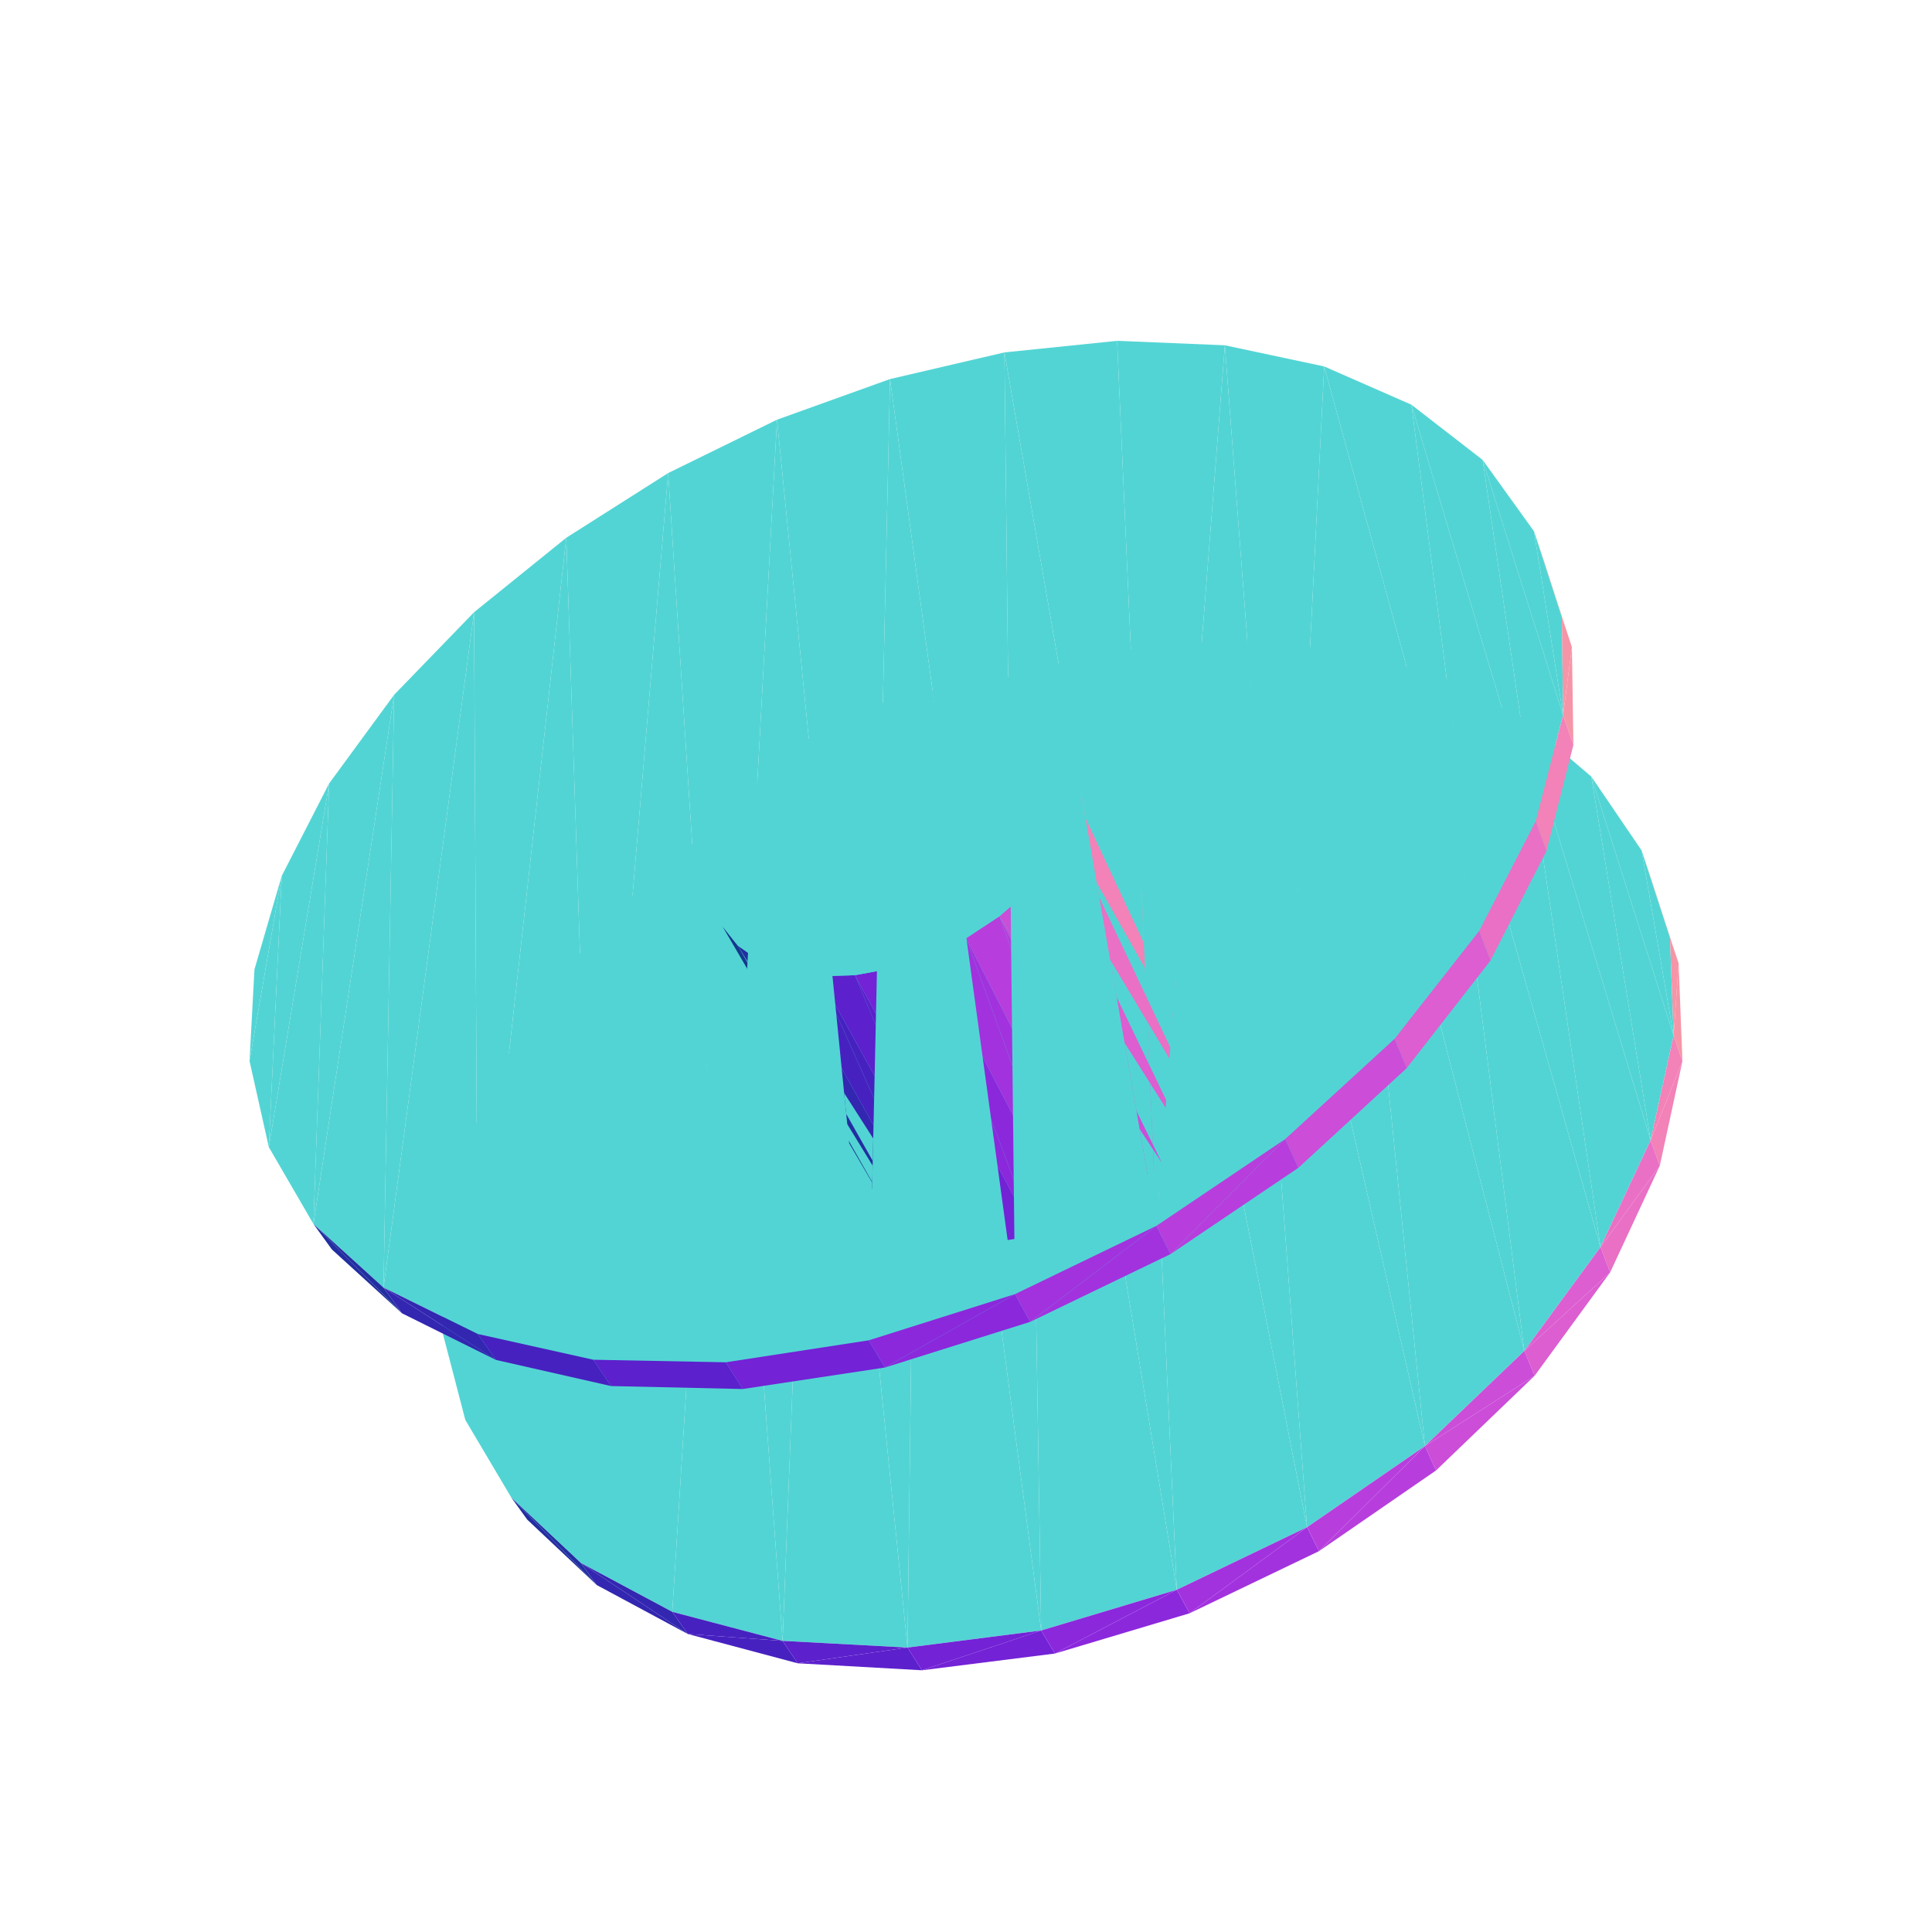
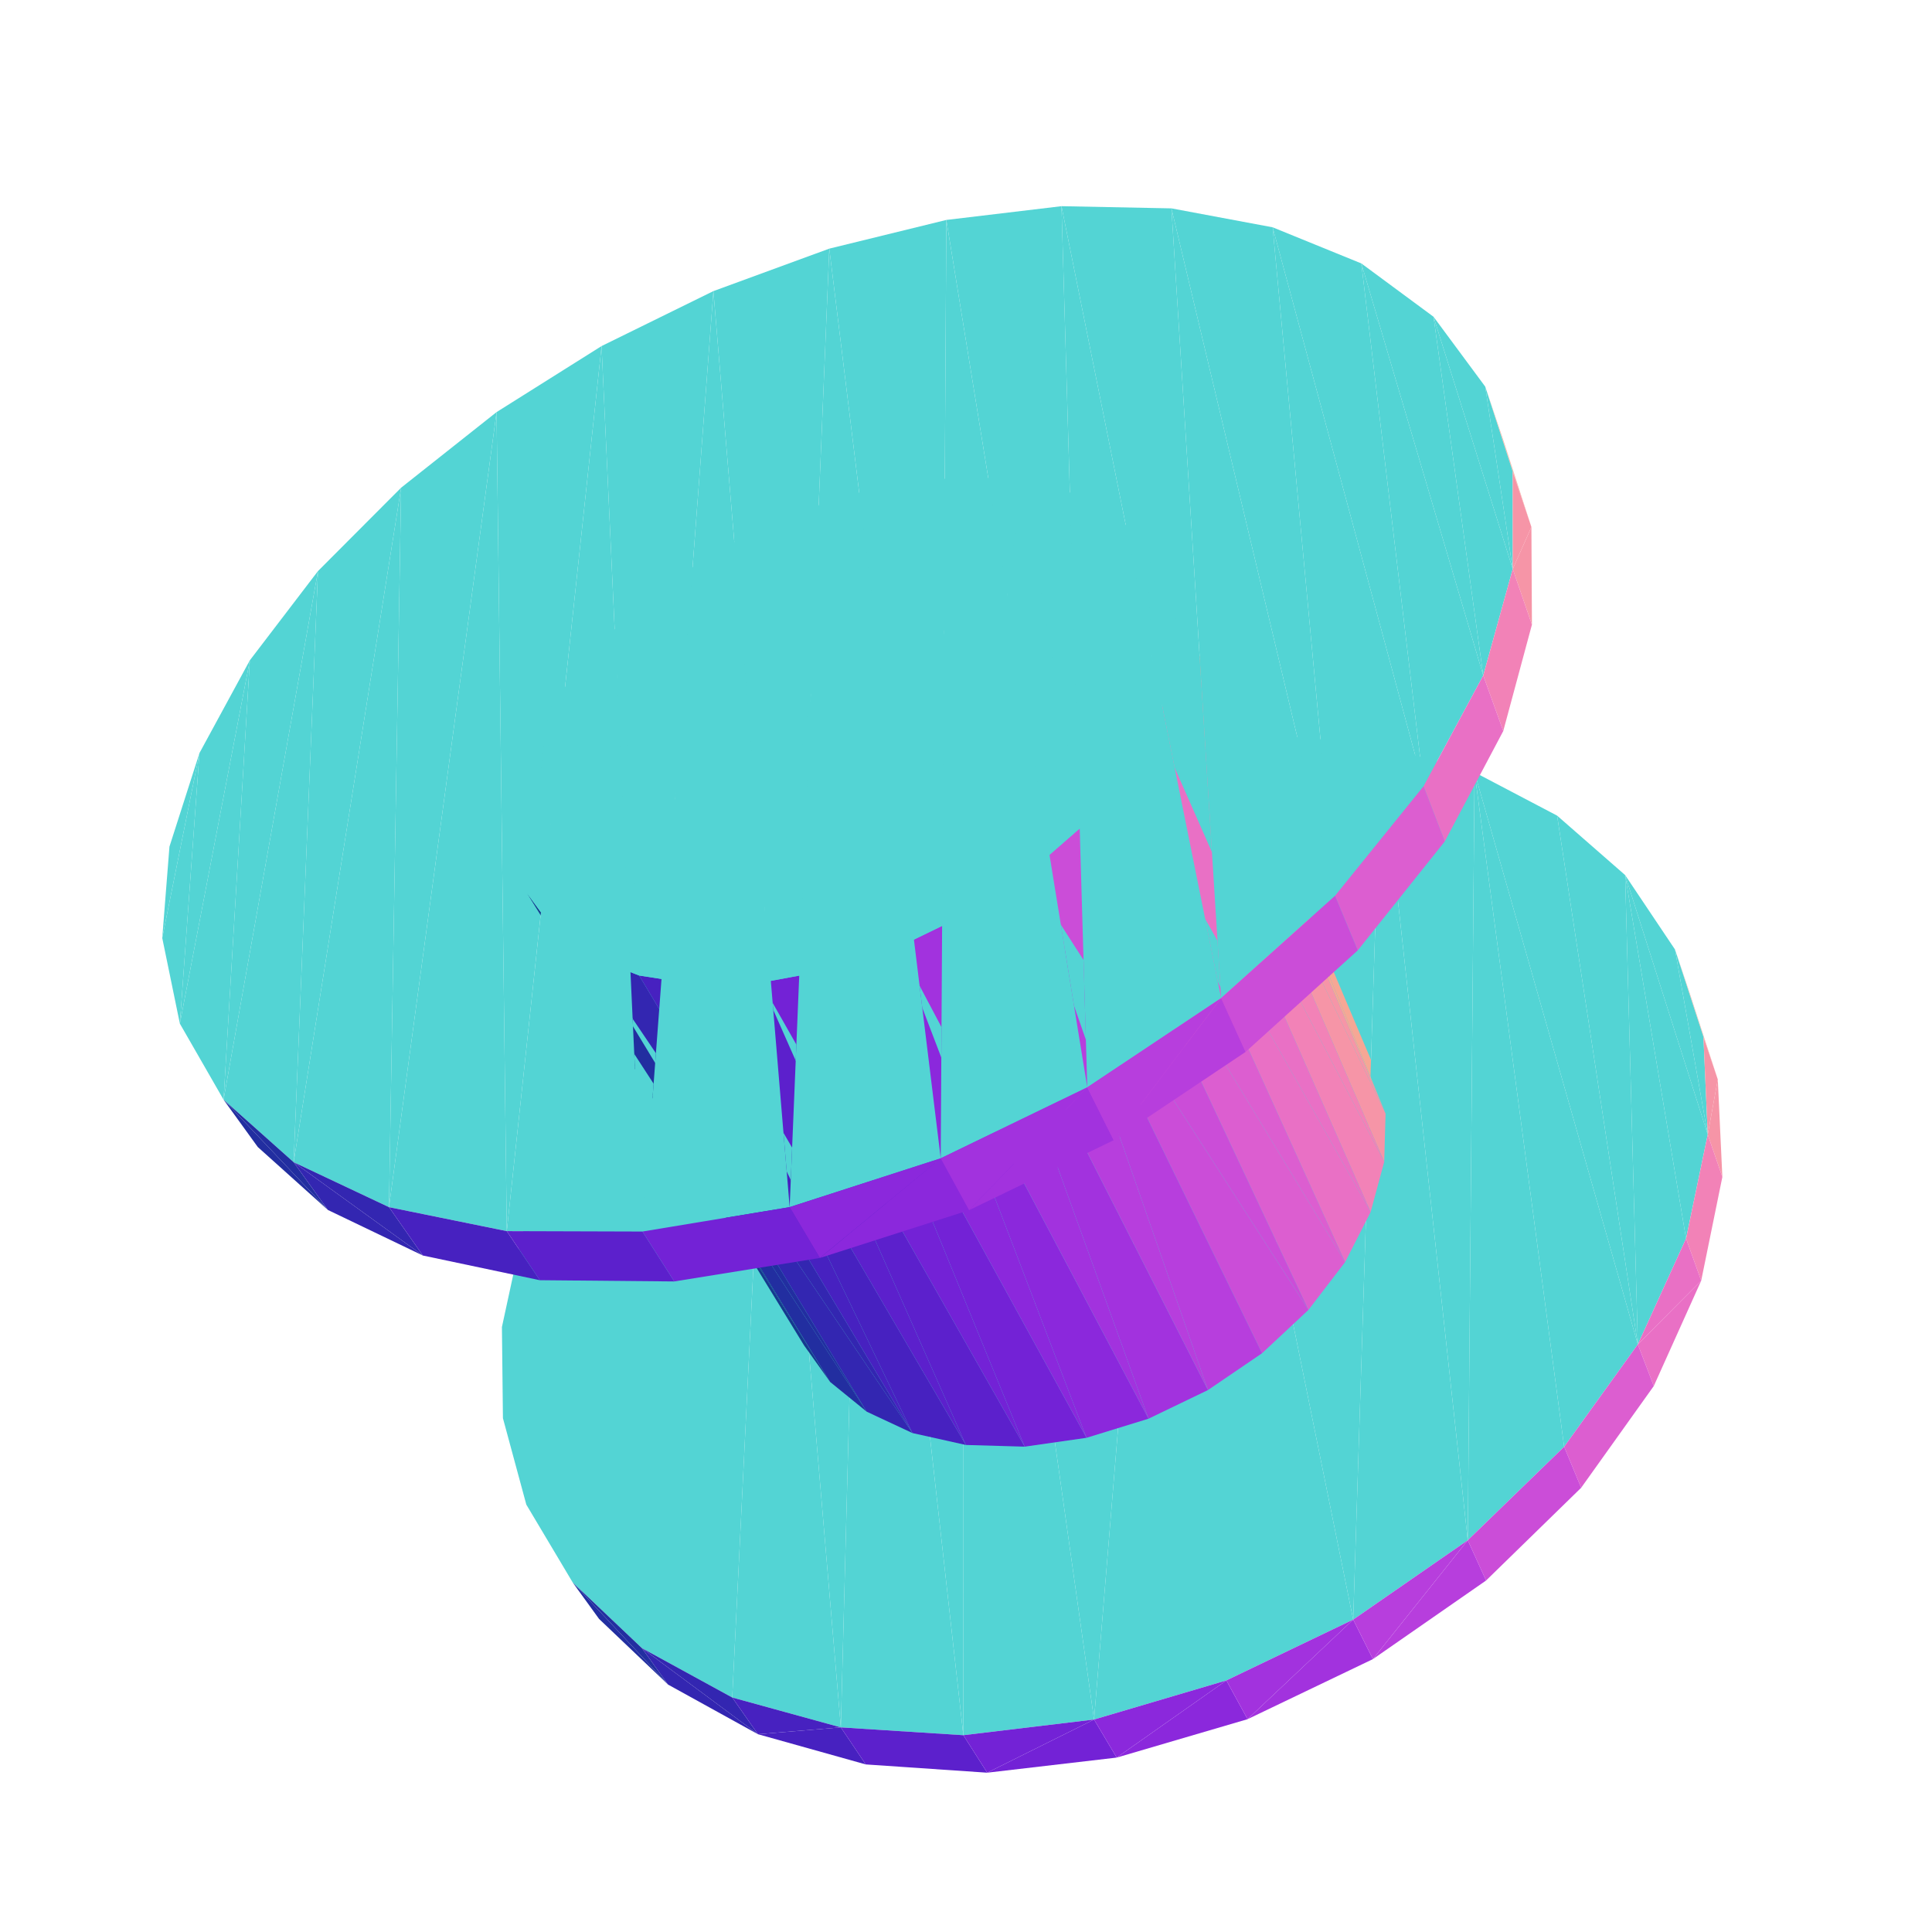
<svg xmlns="http://www.w3.org/2000/svg" viewBox="-250 -250 500 500" width="500" height="500">
-   <path d="M-119.102,23.779L-117.648,137.608L-104.039,1.266zM-104.039,1.266L-99.668,154.495L-85.159,-19.547zM-129.726,47.397L-129.581,117.467L-119.102,23.779zM-85.159,-19.547L-76.021,167.139L-63.105,-38.144zM-63.105,-38.144L-47.463,174.659L-38.533,-54.081zM-135.409,95.083L-129.726,47.397L-135.33,71.429zM-38.533,-54.081L-15.137,176.388L-12.111,-66.966zM-12.111,-66.966L19.454,171.969L15.47,-76.454zM-129.726,47.397L-135.409,95.083L-129.581,117.467zM15.47,-76.454L54.547,161.433L43.494,-82.244zM43.494,-82.244L88.259,145.238L71.199,-84.077zM-119.102,23.779L-129.581,117.467L-117.648,137.608zM71.199,-84.077L118.767,124.241L97.774,-81.75zM-104.039,1.266L-117.648,137.608L-99.668,154.495zM97.774,-81.75L144.488,99.622L122.353,-75.131zM122.353,-75.131L164.211,72.76L144.021,-64.188zM-85.159,-19.547L-99.668,154.495L-76.021,167.139zM144.021,-64.188L177.184,45.095L161.832,-49.023z" style="fill:rgb(83,212,212)" />
-   <path d="M174.844,-29.907L184.427,-0.684L177.079,-23.28z" style="fill:rgb(246,167,149)" />
-   <path d="M161.832,-49.023L183.128,18L174.844,-29.907zM-63.105,-38.144L-76.021,167.139L-47.463,174.659zM-164.82,-47.241L-168.88,66.765L-148.004,-70.184zM-148.004,-70.184L-150.749,83.22L-127.316,-91.553z" style="fill:rgb(83,212,212)" />
-   <path d="M-20.443,62.645L-63.095,-10.366L-24.484,57.423z" style="fill:rgb(21,57,142)" />
-   <path d="M-177.085,-23.319L-180.428,46.878L-164.82,-47.241zM-127.316,-91.553L-126.357,95.231L-103.444,-110.833z" style="fill:rgb(83,212,212)" />
-   <path d="M28.994,-55.193L63.036,22.228L61.749,15.655zM184.427,-0.684L174.844,-29.907L182.186,-7.326z" style="fill:rgb(246,167,149)" />
-   <path d="M-185.42,24.59L-177.085,-23.319L-184.148,0.891zM-103.444,-110.833L-96.438,101.901L-77.077,-127.576z" style="fill:rgb(83,212,212)" />
-   <path d="M-14.88,66.803L-59.052,-5.268L-20.443,62.645zM-95.583,160.195L-117.648,137.608L-113.542,143.285z" style="fill:rgb(34,46,160)" />
-   <path d="M-38.533,-54.081L-47.463,174.659L-15.137,176.388zM-77.077,-127.576L-62.174,102.56L-48.912,-141.384z" style="fill:rgb(83,212,212)" />
-   <path d="M63.036,22.228L29.395,-41.541L62.548,29.33z" style="fill:rgb(246,149,167)" />
-   <path d="M174.844,-29.907L183.128,18L182.186,-7.326z" style="fill:rgb(83,212,212)" />
-   <path d="M-7.987,69.708L-53.365,-1.287L-14.88,66.803z" style="fill:rgb(51,38,177)" />
-   <path d="M62.548,29.33L26.76,-34.094L60.273,36.684z" style="fill:rgb(242,130,183)" />
-   <path d="M-117.648,137.608L-95.583,160.195L-99.668,154.495z" style="fill:rgb(34,46,160)" />
-   <path d="M-48.912,-141.384L-25.16,96.872L-19.66,-151.899zM-12.111,-66.966L-15.137,176.388L19.454,171.969z" style="fill:rgb(83,212,212)" />
-   <path d="M183.128,18L184.427,-0.684L182.186,-7.326z" style="fill:rgb(246,149,167)" />
-   <path d="M161.832,-49.023L177.184,45.095L183.128,18z" style="fill:rgb(83,212,212)" />
-   <path d="M-37.911,2.644L-7.987,69.708L-0.024,71.22z" style="fill:rgb(71,33,192)" />
-   <path d="M-177.085,-23.319L-185.42,24.59L-180.428,46.878z" style="fill:rgb(83,212,212)" />
-   <path d="M60.273,36.684L22.308,-26.627L56.273,43.992z" style="fill:rgb(233,112,197)" />
-   <path d="M-50.821,-50.87L-53.365,-1.287L-43.644,-56.916zM-61.453,-37.192L-63.095,-10.366L-56.832,-44.22z" style="fill:rgb(83,212,212)" />
-   <path d="M184.427,-0.684L183.128,18L185.413,24.629z" style="fill:rgb(246,149,167)" />
-   <path d="M-63.095,-10.366L-20.443,62.645L-59.052,-5.268z" style="fill:rgb(21,57,142)" />
-   <path d="M-56.832,-44.22L-53.365,-1.287L-50.821,-50.87zM-19.66,-151.899L12.685,84.918L9.939,-158.798z" style="fill:rgb(83,212,212)" />
-   <path d="M-28.737,2.383L-0.024,71.22L8.696,71.256z" style="fill:rgb(92,32,204)" />
-   <path d="M-43.644,-56.916L-37.911,2.644L-35.558,-62.154zM15.47,-76.454L19.454,171.969L54.547,161.433zM144.021,-64.188L164.211,72.76L177.184,45.095zM-64.499,-30.033L-63.095,-10.366L-61.453,-37.192z" style="fill:rgb(83,212,212)" />
-   <path d="M56.273,43.992L16.197,-19.453L50.692,50.949z" style="fill:rgb(220,94,208)" />
-   <path d="M-35.558,-62.154L-28.737,2.383L-26.843,-66.405z" style="fill:rgb(83,212,212)" />
-   <path d="M63.036,22.228L28.994,-55.193L30.137,-48.666z" style="fill:rgb(246,167,149)" />
-   <path d="M-65.372,-16.359L-64.499,-30.033L-65.833,-23.001zM-26.843,-66.405L-19.084,0.605L-17.8,-69.523z" style="fill:rgb(83,212,212)" />
-   <path d="M-19.084,0.605L8.696,71.256L17.816,69.795z" style="fill:rgb(115,34,214)" />
-   <path d="M50.692,50.949L8.666,-12.878L43.747,57.259z" style="fill:rgb(203,77,216)" />
-   <path d="M-17.8,-69.523L-19.084,0.605L-8.738,-71.395zM122.353,-75.131L144.488,99.622L164.211,72.76z" style="fill:rgb(83,212,212)" />
-   <path d="M-72.003,172.878L-99.668,154.495L-95.583,160.195z" style="fill:rgb(51,38,177)" />
-   <path d="M43.494,-82.244L54.547,161.433L88.259,145.238z" style="fill:rgb(83,212,212)" />
-   <path d="M8.666,-12.878L35.722,62.649L43.747,57.259z" style="fill:rgb(183,62,221)" />
-   <path d="M-9.358,-2.629L17.816,69.795L26.954,66.887z" style="fill:rgb(139,40,220)" />
-   <path d="M0.026,-7.188L26.954,66.887L35.722,62.649z" style="fill:rgb(162,50,222)" />
-   <path d="M-59.052,-5.268L-14.88,66.803L-53.365,-1.287z" style="fill:rgb(34,46,160)" />
-   <path d="M29.395,-41.541L63.036,22.228L30.137,-48.666z" style="fill:rgb(246,149,167)" />
-   <path d="M9.939,-158.798L49.288,67.236L39.103,-161.794zM-64.499,-30.033L-65.372,-16.359L-63.095,-10.366zM97.774,-81.75L118.767,124.241L144.488,99.622zM-8.738,-71.395L0.026,-7.188L0.024,-71.945zM71.199,-84.077L88.259,145.238L118.767,124.241zM-164.82,-47.241L-180.428,46.878L-168.88,66.765zM-56.832,-44.22L-63.095,-10.366L-59.052,-5.268zM0.024,-71.945L0.026,-7.188L8.175,-71.136z" style="fill:rgb(83,212,212)" />
-   <path d="M-53.365,-1.287L-7.987,69.708L-46.23,1.395z" style="fill:rgb(51,38,177)" />
-   <path d="M26.76,-34.094L62.548,29.33L29.395,-41.541z" style="fill:rgb(242,130,183)" />
-   <path d="M8.175,-71.136L16.197,-19.453L15.411,-68.978zM-56.832,-44.22L-59.052,-5.268L-53.365,-1.287z" style="fill:rgb(83,212,212)" />
-   <path d="M-99.668,154.495L-72.003,172.878L-76.021,167.139z" style="fill:rgb(51,38,177)" />
-   <path d="M177.184,45.095L185.413,24.629L183.128,18z" style="fill:rgb(242,130,183)" />
-   <path d="M-43.644,-56.916L-53.365,-1.287L-46.23,1.395zM39.103,-161.794L49.288,67.236L66.991,-160.643z" style="fill:rgb(83,212,212)" />
-   <path d="M-7.987,69.708L-37.911,2.644L-46.23,1.395z" style="fill:rgb(71,33,192)" />
-   <path d="M15.411,-68.978L16.197,-19.453L21.453,-65.524z" style="fill:rgb(83,212,212)" />
-   <path d="M22.308,-26.627L60.273,36.684L26.76,-34.094z" style="fill:rgb(233,112,197)" />
-   <path d="M21.453,-65.524L26.76,-34.094L26.049,-60.878z" style="fill:rgb(83,212,212)" />
-   <path d="M185.413,24.629L177.184,45.095L179.557,51.682z" style="fill:rgb(242,130,183)" />
-   <path d="M-43.644,-56.916L-46.23,1.395L-37.911,2.644zM-148.004,-70.184L-168.88,66.765L-150.749,83.22z" style="fill:rgb(83,212,212)" />
-   <path d="M-0.024,71.22L-28.737,2.383L-37.911,2.644z" style="fill:rgb(92,32,204)" />
-   <path d="M-35.558,-62.154L-37.911,2.644L-28.737,2.383z" style="fill:rgb(83,212,212)" />
-   <path d="M16.197,-19.453L56.273,43.992L22.308,-26.627z" style="fill:rgb(220,94,208)" />
-   <path d="M26.049,-60.878L26.76,-34.094L28.994,-55.193z" style="fill:rgb(83,212,212)" />
-   <path d="M8.696,71.256L-19.084,0.605L-28.737,2.383z" style="fill:rgb(115,34,214)" />
-   <path d="M-26.843,-66.405L-28.737,2.383L-19.084,0.605zM28.994,-55.193L29.395,-41.541L30.137,-48.666zM66.991,-160.643L82.621,44.784L92.703,-155.163z" style="fill:rgb(83,212,212)" />
-   <path d="M8.666,-12.878L50.692,50.949L16.197,-19.453z" style="fill:rgb(203,77,216)" />
-   <path d="M17.816,69.795L-9.358,-2.629L-19.084,0.605z" style="fill:rgb(139,40,220)" />
-   <path d="M-72.003,172.878L-47.463,174.659L-76.021,167.139z" style="fill:rgb(71,33,192)" />
-   <path d="M-8.738,-71.395L-19.084,0.605L-9.358,-2.629z" style="fill:rgb(83,212,212)" />
-   <path d="M35.722,62.649L8.666,-12.878L0.026,-7.188z" style="fill:rgb(183,62,221)" />
-   <path d="M26.954,66.887L0.026,-7.188L-9.358,-2.629z" style="fill:rgb(162,50,222)" />
-   <path d="M-8.738,-71.395L-9.358,-2.629L0.026,-7.188zM21.453,-65.524L22.308,-26.627L26.76,-34.094zM92.703,-155.163L132.801,-9.072L115.276,-145.263zM28.994,-55.193L26.76,-34.094L29.395,-41.541zM8.175,-71.136L8.666,-12.878L16.197,-19.453zM8.175,-71.136L0.026,-7.188L8.666,-12.878z" style="fill:rgb(83,212,212)" />
-   <path d="M-47.463,174.659L-72.003,172.878L-43.56,180.457z" style="fill:rgb(71,33,192)" />
-   <path d="M21.453,-65.524L16.197,-19.453L22.308,-26.627z" style="fill:rgb(83,212,212)" />
-   <path d="M164.211,72.76L179.557,51.682L177.184,45.095z" style="fill:rgb(233,112,197)" />
-   <path d="M-127.316,-91.553L-150.749,83.22L-126.357,95.231z" style="fill:rgb(83,212,212)" />
-   <path d="M179.557,51.682L164.211,72.76L166.712,79.277z" style="fill:rgb(233,112,197)" />
-   <path d="M115.276,-145.263L147.445,-37.477L133.709,-130.976z" style="fill:rgb(83,212,212)" />
-   <path d="M146.998,-112.506L156.809,-82.542L149.589,-104.821z" style="fill:rgb(246,167,149)" />
-   <path d="M-43.56,180.457L-15.137,176.388L-47.463,174.659z" style="fill:rgb(92,32,204)" />
-   <path d="M133.709,-130.976L154.527,-64.946L146.998,-112.506zM-103.444,-110.833L-126.357,95.231L-96.438,101.901z" style="fill:rgb(83,212,212)" />
-   <path d="M-15.137,176.388L-43.56,180.457L-11.394,182.263z" style="fill:rgb(92,32,204)" />
-   <path d="M144.488,99.622L166.712,79.277L164.211,72.76z" style="fill:rgb(220,94,208)" />
-   <path d="M156.809,-82.542L146.998,-112.506L154.201,-90.271z" style="fill:rgb(246,167,149)" />
-   <path d="M166.712,79.277L144.488,99.622L147.159,106.046z" style="fill:rgb(220,94,208)" />
-   <path d="M-145.984,89.87L-168.88,66.765L-164.108,73.364z" style="fill:rgb(34,46,160)" />
-   <path d="M-11.394,182.263L19.454,171.969L-15.137,176.388z" style="fill:rgb(115,34,214)" />
-   <path d="M-77.077,-127.576L-96.438,101.901L-62.174,102.56z" style="fill:rgb(83,212,212)" />
-   <path d="M19.454,171.969L-11.394,182.263L23.001,177.938z" style="fill:rgb(115,34,214)" />
-   <path d="M118.767,124.241L147.159,106.046L144.488,99.622z" style="fill:rgb(203,77,216)" />
-   <path d="M146.998,-112.506L154.527,-64.946L154.201,-90.271z" style="fill:rgb(83,212,212)" />
-   <path d="M147.159,106.046L118.767,124.241L121.64,130.556z" style="fill:rgb(203,77,216)" />
-   <path d="M54.547,161.433L23.001,177.938L57.873,167.513z" style="fill:rgb(139,40,220)" />
-   <path d="M118.767,124.241L91.354,151.435L121.64,130.556z" style="fill:rgb(183,62,221)" />
-   <path d="M23.001,177.938L54.547,161.433L19.454,171.969z" style="fill:rgb(139,40,220)" />
-   <path d="M-168.88,66.765L-145.984,89.87L-150.749,83.22z" style="fill:rgb(34,46,160)" />
-   <path d="M154.527,-64.946L156.809,-82.542L154.201,-90.271z" style="fill:rgb(246,149,167)" />
-   <path d="M-48.912,-141.384L-62.174,102.56L-25.16,96.872z" style="fill:rgb(83,212,212)" />
-   <path d="M88.259,145.238L57.873,167.513L91.354,151.435z" style="fill:rgb(162,50,222)" />
-   <path d="M133.709,-130.976L147.445,-37.477L154.527,-64.946z" style="fill:rgb(83,212,212)" />
-   <path d="M91.354,151.435L118.767,124.241L88.259,145.238z" style="fill:rgb(183,62,221)" />
-   <path d="M57.873,167.513L88.259,145.238L54.547,161.433z" style="fill:rgb(162,50,222)" />
-   <path d="M156.809,-82.542L154.527,-64.946L157.197,-57.204z" style="fill:rgb(246,149,167)" />
-   <path d="M115.276,-145.263L132.801,-9.072L147.445,-37.477zM-19.66,-151.899L-25.16,96.872L12.685,84.918z" style="fill:rgb(83,212,212)" />
-   <path d="M-121.654,101.95L-150.749,83.22L-145.984,89.87z" style="fill:rgb(51,38,177)" />
-   <path d="M92.703,-155.163L110.911,18.854L132.801,-9.072zM9.939,-158.798L12.685,84.918L49.288,67.236zM66.991,-160.643L49.288,67.236L82.621,44.784zM92.703,-155.163L82.621,44.784L110.911,18.854z" style="fill:rgb(83,212,212)" />
-   <path d="M-150.749,83.22L-121.654,101.95L-126.357,95.231z" style="fill:rgb(51,38,177)" />
-   <path d="M147.445,-37.477L157.197,-57.204L154.527,-64.946zM157.197,-57.204L147.445,-37.477L150.226,-29.757z" style="fill:rgb(242,130,183)" />
-   <path d="M-121.654,101.95L-96.438,101.901L-126.357,95.231zM-96.438,101.901L-121.654,101.95L-91.856,108.709z" style="fill:rgb(71,33,192)" />
-   <path d="M132.801,-9.072L150.226,-29.757L147.445,-37.477zM150.226,-29.757L132.801,-9.072L135.741,-1.411z" style="fill:rgb(233,112,197)" />
-   <path d="M-91.856,108.709L-62.174,102.56L-96.438,101.901zM-62.174,102.56L-91.856,108.709L-57.767,109.476z" style="fill:rgb(92,32,204)" />
-   <path d="M110.911,18.854L135.741,-1.411L132.801,-9.072zM135.741,-1.411L110.911,18.854L114.058,26.424z" style="fill:rgb(220,94,208)" />
-   <path d="M-57.767,109.476L-25.16,96.872L-62.174,102.56zM-25.16,96.872L-57.767,109.476L-20.977,103.913z" style="fill:rgb(115,34,214)" />
-   <path d="M82.621,44.784L114.058,26.424L110.911,18.854zM114.058,26.424L82.621,44.784L86.011,52.236z" style="fill:rgb(203,77,216)" />
-   <path d="M12.685,84.918L-20.977,103.913L16.612,92.096z" style="fill:rgb(139,40,220)" />
-   <path d="M82.621,44.784L52.944,74.554L86.011,52.236z" style="fill:rgb(183,62,221)" />
-   <path d="M-20.977,103.913L12.685,84.918L-25.16,96.872z" style="fill:rgb(139,40,220)" />
-   <path d="M49.288,67.236L16.612,92.096L52.944,74.554z" style="fill:rgb(162,50,222)" />
-   <path d="M52.944,74.554L82.621,44.784L49.288,67.236z" style="fill:rgb(183,62,221)" />
-   <path d="M16.612,92.096L49.288,67.236L12.685,84.918z" style="fill:rgb(162,50,222)" />
+   <path d="M-104.79,46.013L-101.776,159.555L-90.257,23.664zM-90.257,23.664L-83.881,176.523L-71.93,3.049zM-71.93,3.049L-60.5,189.311L-50.439,-15.319zM-114.924,69.499L-113.79,139.388L-104.79,46.013zM-50.439,-15.319L-32.392,197.048L-26.426,-30.996zM-119.842,117.025L-114.924,69.499L-120.102,93.433zM-26.426,-30.996L-0.687,199.068L-0.553,-43.592zM-0.553,-43.592L33.143,195.01L26.5,-52.769zM26.5,-52.769L33.143,195.01L54.02,-58.229zM-114.924,69.499L-119.842,117.025L-113.79,139.388zM54.02,-58.229L100.206,169.152L81.256,-59.725zM-104.79,46.013L-113.79,139.388L-101.776,159.555zM81.256,-59.725L100.206,169.152L107.405,-57.065zM-90.257,23.664L-101.776,159.555L-83.881,176.523zM107.405,-57.065L129.854,148.613L131.614,-50.134zM131.614,-50.134L173.87,97.925L152.981,-38.916zM-71.93,3.049L-83.881,176.523L-60.5,189.311z" style="fill:rgb(83,212,212)" />
+   <path d="M183.484,-4.279L194.563,29.361L187.193,6.722z" style="fill:rgb(246,167,149)" />
+   <path d="M152.981,-38.916L173.87,97.925L170.578,-23.534zM170.578,-23.534L191.96,43.613L183.484,-4.279zM-50.439,-15.319L-60.5,189.311L-32.392,197.048z" style="fill:rgb(83,212,212)" />
+   <path d="M194.563,29.361L183.484,-4.279L190.848,18.349z" style="fill:rgb(246,167,149)" />
+   <path d="M-77.113,185.966L-101.776,159.555L-94.967,168.971z" style="fill:rgb(34,46,160)" />
+   <path d="M-26.426,-30.996L-32.392,197.048L-0.687,199.068zM183.484,-4.279L191.96,43.613L190.848,18.349z" style="fill:rgb(83,212,212)" />
+   <path d="M-101.776,159.555L-77.113,185.966L-83.881,176.523z" style="fill:rgb(34,46,160)" />
+   <path d="M191.96,43.613L194.563,29.361L190.848,18.349z" style="fill:rgb(246,149,167)" />
+   <path d="M-0.553,-43.592L-0.687,199.068L33.143,195.01zM170.578,-23.534L186.347,70.537L191.96,43.613z" style="fill:rgb(83,212,212)" />
+   <path d="M194.563,29.361L191.96,43.613L195.745,54.59z" style="fill:rgb(246,149,167)" />
+   <path d="M-35.156,107.654L-113.548,-18.738L-41.902,98.201z" style="fill:rgb(21,57,142)" />
+   <path d="M52.285,-99.615L108.583,38.213L105.861,26.764z" style="fill:rgb(246,167,149)" />
+   <path d="M-53.852,198.809L-83.881,176.523L-77.113,185.966z" style="fill:rgb(51,38,177)" />
+   <path d="M54.02,-58.229L33.143,195.01L67.382,184.894zM131.614,-50.134L154.797,124.421L173.87,97.925zM54.02,-58.229L67.382,184.894L100.206,169.152zM170.578,-23.534L173.87,97.925L186.347,70.537z" style="fill:rgb(83,212,212)" />
+   <path d="M-25.707,115.336L-106.887,-9.62L-35.156,107.654z" style="fill:rgb(34,46,160)" />
+   <path d="M107.405,-57.065L100.206,169.152L129.854,148.613z" style="fill:rgb(83,212,212)" />
+   <path d="M-83.881,176.523L-53.852,198.809L-60.5,189.311z" style="fill:rgb(51,38,177)" />
+   <path d="M131.614,-50.134L129.854,148.613L154.797,124.421z" style="fill:rgb(83,212,212)" />
+   <path d="M186.347,70.537L195.745,54.59L191.96,43.613zM195.745,54.59L186.347,70.537L190.271,81.433z" style="fill:rgb(242,130,183)" />
+   <path d="M108.583,38.213L53.606,-75.841L108.232,50.676z" style="fill:rgb(246,149,167)" />
+   <path d="M-13.858,120.871L-97.134,-2.427L-25.707,115.336z" style="fill:rgb(51,38,177)" />
+   <path d="M-53.852,198.809L-32.392,197.048L-60.5,189.311z" style="fill:rgb(71,33,192)" />
+   <path d="M108.232,50.676L49.043,-62.57L104.723,63.662z" style="fill:rgb(242,130,183)" />
+   <path d="M-32.392,197.048L-53.852,198.809L-25.941,206.632z" style="fill:rgb(71,33,192)" />
+   <path d="M-185.339,-79.116L-192.142,34.599L-167.707,-102.205zM-167.707,-102.205L-174.005,50.771L-146.187,-123.787zM-198.379,-55.115L-203.454,14.912L-185.339,-79.116zM-146.187,-123.787L-149.332,62.41L-121.488,-143.349z" style="fill:rgb(83,212,212)" />
+   <path d="M173.87,97.925L190.271,81.433L186.347,70.537z" style="fill:rgb(233,112,197)" />
+   <path d="M-69.676,4.772L-13.858,120.871L-0.041,123.956z" style="fill:rgb(71,33,192)" />
+   <path d="M190.271,81.433L173.87,97.925L178.003,108.695z" style="fill:rgb(233,112,197)" />
+   <path d="M-208.01,-7.25L-198.379,-55.115L-206.145,-30.894zM-121.488,-143.349L-118.843,68.616L-94.313,-160.441z" style="fill:rgb(83,212,212)" />
+   <path d="M104.723,63.662L41.057,-49.094L98.117,76.627z" style="fill:rgb(233,112,197)" />
+   <path d="M-76.31,-99.594L-84.581,2.467L-62.119,-108.66zM-99.827,-77.752L-97.134,-2.427L-89.021,-89.186z" style="fill:rgb(83,212,212)" />
+   <path d="M-113.548,-18.738L-35.156,107.654L-106.887,-9.62z" style="fill:rgb(21,57,142)" />
+   <path d="M-108.338,-65.647L-106.887,-9.62L-99.827,-77.752zM-89.021,-89.186L-84.581,2.467L-76.31,-99.594z" style="fill:rgb(83,212,212)" />
+   <path d="M-53.009,4.308L-0.041,123.956L15.19,124.393z" style="fill:rgb(92,32,204)" />
+   <path d="M-114.21,-53.261L-113.548,-18.738L-108.338,-65.647zM-94.313,-160.441L-83.732,68.722L-65.37,-174.664z" style="fill:rgb(83,212,212)" />
+   <path d="M-25.941,206.632L-0.687,199.068L-32.392,197.048zM-0.687,199.068L-25.941,206.632L5.494,208.771z" style="fill:rgb(92,32,204)" />
+   <path d="M98.117,76.627L29.908,-36.009L88.627,88.999z" style="fill:rgb(220,94,208)" />
+   <path d="M-62.119,-108.66L-53.009,4.308L-46.903,-116.109z" style="fill:rgb(83,212,212)" />
+   <path d="M108.583,38.213L52.285,-99.615L54.659,-88.35z" style="fill:rgb(246,167,149)" />
+   <path d="M-116.974,-29.354L-114.21,-53.261L-117.157,-41.014zM-46.903,-116.109L-53.009,4.308L-31.139,-121.703z" style="fill:rgb(83,212,212)" />
+   <path d="M-35.295,1.03L15.19,124.393L31.188,122.105z" style="fill:rgb(115,34,214)" />
+   <path d="M154.797,124.421L178.003,108.695L173.87,97.925zM178.003,108.695L154.797,124.421L159.207,135.029z" style="fill:rgb(220,94,208)" />
+   <path d="M-65.37,-174.664L-45.637,62.405L-35.378,-185.654z" style="fill:rgb(83,212,212)" />
+   <path d="M88.627,88.999L16.038,-23.922L76.625,100.214z" style="fill:rgb(203,77,216)" />
+   <path d="M-31.139,-121.703L-17.333,-4.959L-15.32,-125.25z" style="fill:rgb(83,212,212)" />
+   <path d="M16.038,-23.922L62.621,109.747L76.625,100.214z" style="fill:rgb(183,62,221)" />
+   <path d="M-17.333,-4.959L31.188,122.105L47.242,117.156z" style="fill:rgb(139,40,220)" />
+   <path d="M-106.887,-9.62L-25.707,115.336L-97.134,-2.427z" style="fill:rgb(34,46,160)" />
+   <path d="M0.048,-13.405L47.242,117.156L62.621,109.747z" style="fill:rgb(162,50,222)" />
+   <path d="M-198.379,-55.115L-208.01,-7.25L-203.454,14.912zM-114.21,-53.261L-116.974,-29.354L-113.548,-18.738z" style="fill:rgb(83,212,212)" />
+   <path d="M53.606,-75.841L108.583,38.213L54.659,-88.35z" style="fill:rgb(246,149,167)" />
+   <path d="M-15.32,-125.25L-17.333,-4.959L0.042,-126.605z" style="fill:rgb(83,212,212)" />
+   <path d="M33.143,195.01L5.494,208.771L38.997,204.863z" style="fill:rgb(115,34,214)" />
+   <path d="M-35.378,-185.654L-6.543,49.773L-5.087,-193.08z" style="fill:rgb(83,212,212)" />
+   <path d="M5.494,208.771L33.143,195.01L-0.687,199.068z" style="fill:rgb(115,34,214)" />
+   <path d="M-108.338,-65.647L-113.548,-18.738L-106.887,-9.62z" style="fill:rgb(83,212,212)" />
+   <path d="M159.207,135.029L129.854,148.613L134.595,159.034zM129.854,148.613L159.207,135.029L154.797,124.421z" style="fill:rgb(203,77,216)" />
+   <path d="M0.042,-126.605L0.048,-13.405L14.433,-125.675z" style="fill:rgb(83,212,212)" />
+   <path d="M67.382,184.894L38.997,204.863L72.87,194.924z" style="fill:rgb(139,40,220)" />
+   <path d="M129.854,148.613L105.314,179.376L134.595,159.034z" style="fill:rgb(183,62,221)" />
+   <path d="M-5.087,-193.08L31.385,31.403L24.712,-196.64z" style="fill:rgb(83,212,212)" />
+   <path d="M-97.134,-2.427L-13.858,120.871L-84.581,2.467z" style="fill:rgb(51,38,177)" />
+   <path d="M14.433,-125.675L29.908,-36.009L27.336,-122.431z" style="fill:rgb(83,212,212)" />
+   <path d="M49.043,-62.57L108.232,50.676L53.606,-75.841z" style="fill:rgb(242,130,183)" />
+   <path d="M-99.827,-77.752L-106.887,-9.62L-97.134,-2.427zM-185.339,-79.116L-203.454,14.912L-192.142,34.599z" style="fill:rgb(83,212,212)" />
+   <path d="M38.997,204.863L67.382,184.894L33.143,195.01z" style="fill:rgb(139,40,220)" />
+   <path d="M100.206,169.152L72.87,194.924L105.314,179.376z" style="fill:rgb(162,50,222)" />
+   <path d="M105.314,179.376L129.854,148.613L100.206,169.152z" style="fill:rgb(183,62,221)" />
+   <path d="M72.87,194.924L100.206,169.152L67.382,184.894z" style="fill:rgb(162,50,222)" />
+   <path d="M-89.021,-89.186L-97.134,-2.427L-84.581,2.467z" style="fill:rgb(83,212,212)" />
+   <path d="M-13.858,120.871L-69.676,4.772L-84.581,2.467z" style="fill:rgb(71,33,192)" />
+   <path d="M24.712,-196.64L66.026,8.304L53.167,-196.074zM27.336,-122.431L29.908,-36.009L38.25,-116.911zM38.25,-116.911L49.043,-62.57L46.705,-109.236z" style="fill:rgb(83,212,212)" />
+   <path d="M41.057,-49.094L104.723,63.662L49.043,-62.57z" style="fill:rgb(233,112,197)" />
+   <path d="M-62.119,-108.66L-84.581,2.467L-69.676,4.772zM-167.707,-102.205L-192.142,34.599L-174.005,50.771zM46.705,-109.236L53.606,-75.841L52.285,-99.615zM53.167,-196.074L95.514,-18.185L79.361,-191.175z" style="fill:rgb(83,212,212)" />
+   <path d="M-0.041,123.956L-53.009,4.308L-69.676,4.772z" style="fill:rgb(92,32,204)" />
+   <path d="M-62.119,-108.66L-69.676,4.772L-53.009,4.308z" style="fill:rgb(83,212,212)" />
+   <path d="M29.908,-36.009L98.117,76.627L41.057,-49.094z" style="fill:rgb(220,94,208)" />
+   <path d="M52.285,-99.615L53.606,-75.841L54.659,-88.35z" style="fill:rgb(83,212,212)" />
+   <path d="M15.19,124.393L-35.295,1.03L-53.009,4.308z" style="fill:rgb(115,34,214)" />
+   <path d="M79.361,-191.175L118.421,-46.535L102.313,-181.825zM-31.139,-121.703L-53.009,4.308L-35.295,1.03z" style="fill:rgb(83,212,212)" />
+   <path d="M16.038,-23.922L88.627,88.999L29.908,-36.009z" style="fill:rgb(203,77,216)" />
+   <path d="M46.705,-109.236L49.043,-62.57L53.606,-75.841zM-31.139,-121.703L-35.295,1.03L-17.333,-4.959z" style="fill:rgb(83,212,212)" />
+   <path d="M31.188,122.105L-17.333,-4.959L-35.295,1.03z" style="fill:rgb(139,40,220)" />
+   <path d="M-146.187,-123.787L-174.005,50.771L-149.332,62.41zM38.25,-116.911L41.057,-49.094L49.043,-62.57z" style="fill:rgb(83,212,212)" />
+   <path d="M62.621,109.747L16.038,-23.922L0.048,-13.405z" style="fill:rgb(183,62,221)" />
+   <path d="M47.242,117.156L0.048,-13.405L-17.333,-4.959z" style="fill:rgb(162,50,222)" />
+   <path d="M102.313,-181.825L133.86,-75.198L120.996,-168.026z" style="fill:rgb(83,212,212)" />
+   <path d="M134.376,-149.945L146.328,-113.606L139.183,-135.687z" style="fill:rgb(246,167,149)" />
+   <path d="M14.433,-125.675L16.038,-23.922L29.908,-36.009zM0.042,-126.605L-17.333,-4.959L0.048,-13.405zM14.433,-125.675L0.048,-13.405L16.038,-23.922zM38.25,-116.911L29.908,-36.009L41.057,-49.094zM120.996,-168.026L141.494,-102.744L134.376,-149.945zM-121.488,-143.349L-149.332,62.41L-118.843,68.616z" style="fill:rgb(83,212,212)" />
+   <path d="M146.328,-113.606L134.376,-149.945L141.482,-127.97z" style="fill:rgb(246,167,149)" />
+   <path d="M-165.141,63.139L-192.142,34.599L-183.28,46.853z" style="fill:rgb(34,46,160)" />
+   <path d="M-94.313,-160.441L-118.843,68.616L-83.732,68.722zM134.376,-149.945L141.494,-102.744L141.482,-127.97z" style="fill:rgb(83,212,212)" />
+   <path d="M-192.142,34.599L-165.141,63.139L-174.005,50.771z" style="fill:rgb(34,46,160)" />
+   <path d="M141.494,-102.744L146.328,-113.606L141.482,-127.97z" style="fill:rgb(246,149,167)" />
+   <path d="M-65.37,-174.664L-83.732,68.722L-45.637,62.405zM120.996,-168.026L133.86,-75.198L141.494,-102.744z" style="fill:rgb(83,212,212)" />
+   <path d="M146.328,-113.606L141.494,-102.744L146.462,-88.335z" style="fill:rgb(246,149,167)" />
+   <path d="M102.313,-181.825L118.421,-46.535L133.86,-75.198zM-35.378,-185.654L-45.637,62.405L-6.543,49.773z" style="fill:rgb(83,212,212)" />
+   <path d="M-140.57,74.926L-174.005,50.771L-165.141,63.139z" style="fill:rgb(51,38,177)" />
+   <path d="M79.361,-191.175L95.514,-18.185L118.421,-46.535zM-5.087,-193.08L-6.543,49.773L31.385,31.403zM53.167,-196.074L66.026,8.304L95.514,-18.185zM24.712,-196.64L31.385,31.403L66.026,8.304z" style="fill:rgb(83,212,212)" />
+   <path d="M-174.005,50.771L-140.57,74.926L-149.332,62.41z" style="fill:rgb(51,38,177)" />
+   <path d="M133.86,-75.198L146.462,-88.335L141.494,-102.744zM146.462,-88.335L133.86,-75.198L139.042,-60.811z" style="fill:rgb(242,130,183)" />
+   <path d="M-140.57,74.926L-118.843,68.616L-149.332,62.41zM-118.843,68.616L-140.57,74.926L-110.295,81.315z" style="fill:rgb(71,33,192)" />
+   <path d="M118.421,-46.535L139.042,-60.811L133.86,-75.198zM139.042,-60.811L118.421,-46.535L123.908,-32.24z" style="fill:rgb(233,112,197)" />
+   <path d="M-110.295,81.315L-83.732,68.722L-118.843,68.616zM-83.732,68.722L-110.295,81.315L-75.504,81.637z" style="fill:rgb(92,32,204)" />
+   <path d="M95.514,-18.185L123.908,-32.24L118.421,-46.535zM123.908,-32.24L95.514,-18.185L101.391,-4.047z" style="fill:rgb(220,94,208)" />
+   <path d="M-45.637,62.405L-75.504,81.637L-37.82,75.563zM-75.504,81.637L-45.637,62.405L-83.732,68.722z" style="fill:rgb(115,34,214)" />
+   <path d="M101.391,-4.047L66.026,8.304L72.361,22.231zM66.026,8.304L101.391,-4.047L95.514,-18.185z" style="fill:rgb(203,77,216)" />
+   <path d="M-6.543,49.773L-37.82,75.563L0.798,63.192z" style="fill:rgb(139,40,220)" />
+   <path d="M66.026,8.304L38.221,45.085L72.361,22.231z" style="fill:rgb(183,62,221)" />
+   <path d="M-37.82,75.563L-6.543,49.773L-45.637,62.405z" style="fill:rgb(139,40,220)" />
+   <path d="M31.385,31.403L0.798,63.192L38.221,45.085z" style="fill:rgb(162,50,222)" />
+   <path d="M38.221,45.085L66.026,8.304L31.385,31.403z" style="fill:rgb(183,62,221)" />
+   <path d="M0.798,63.192L31.385,31.403L-6.543,49.773z" style="fill:rgb(162,50,222)" />
</svg>
